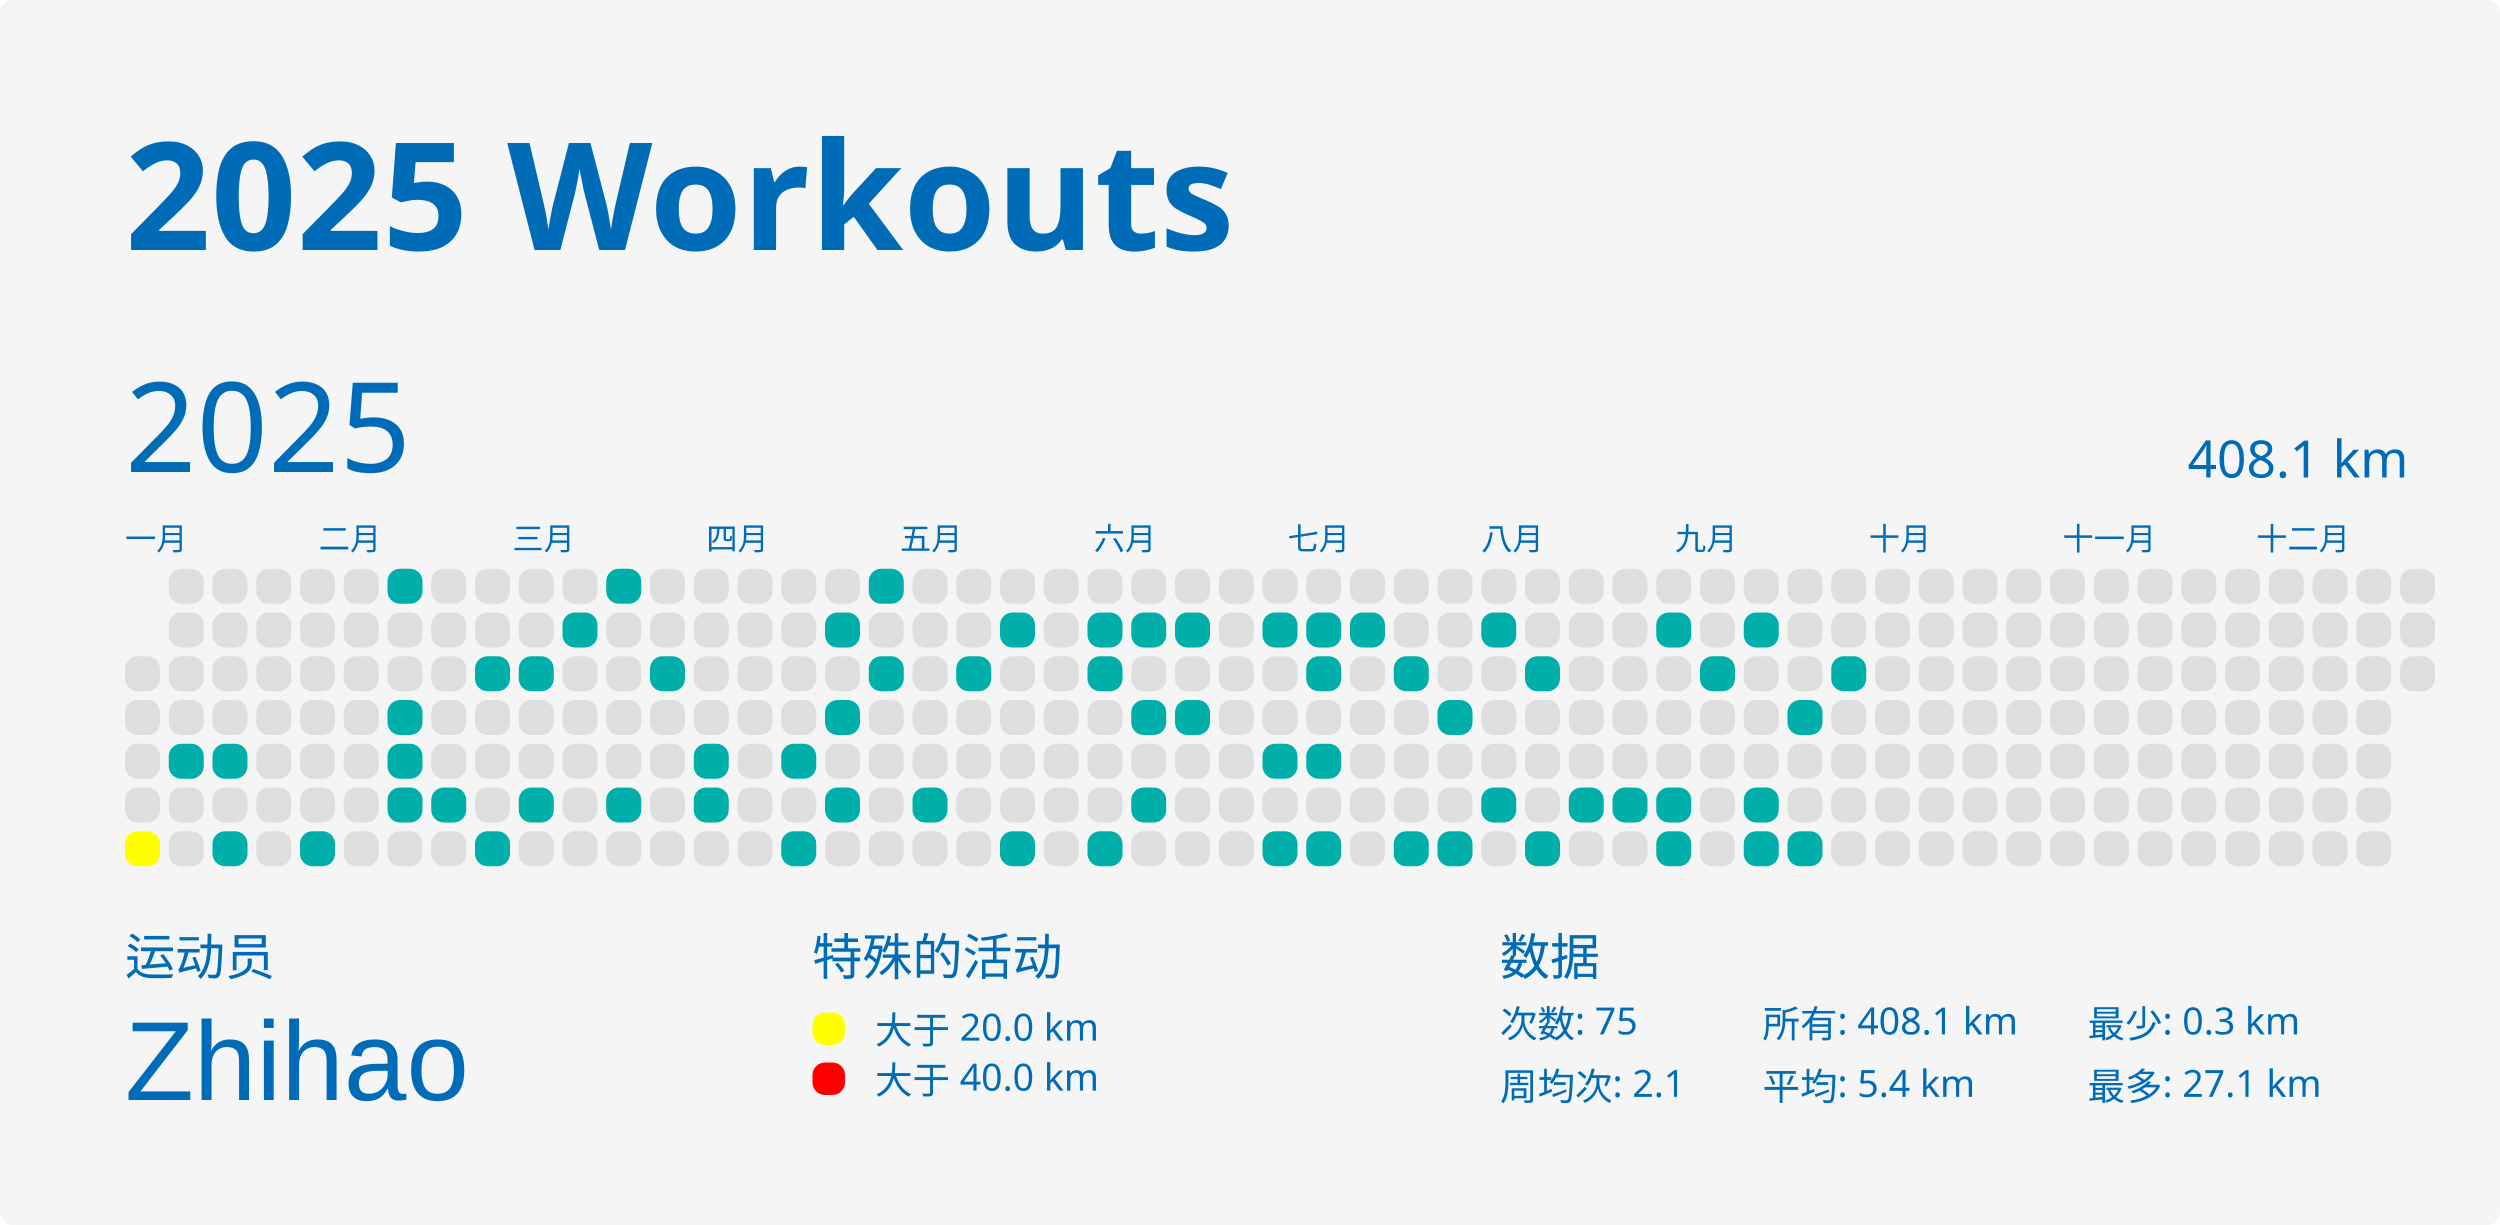
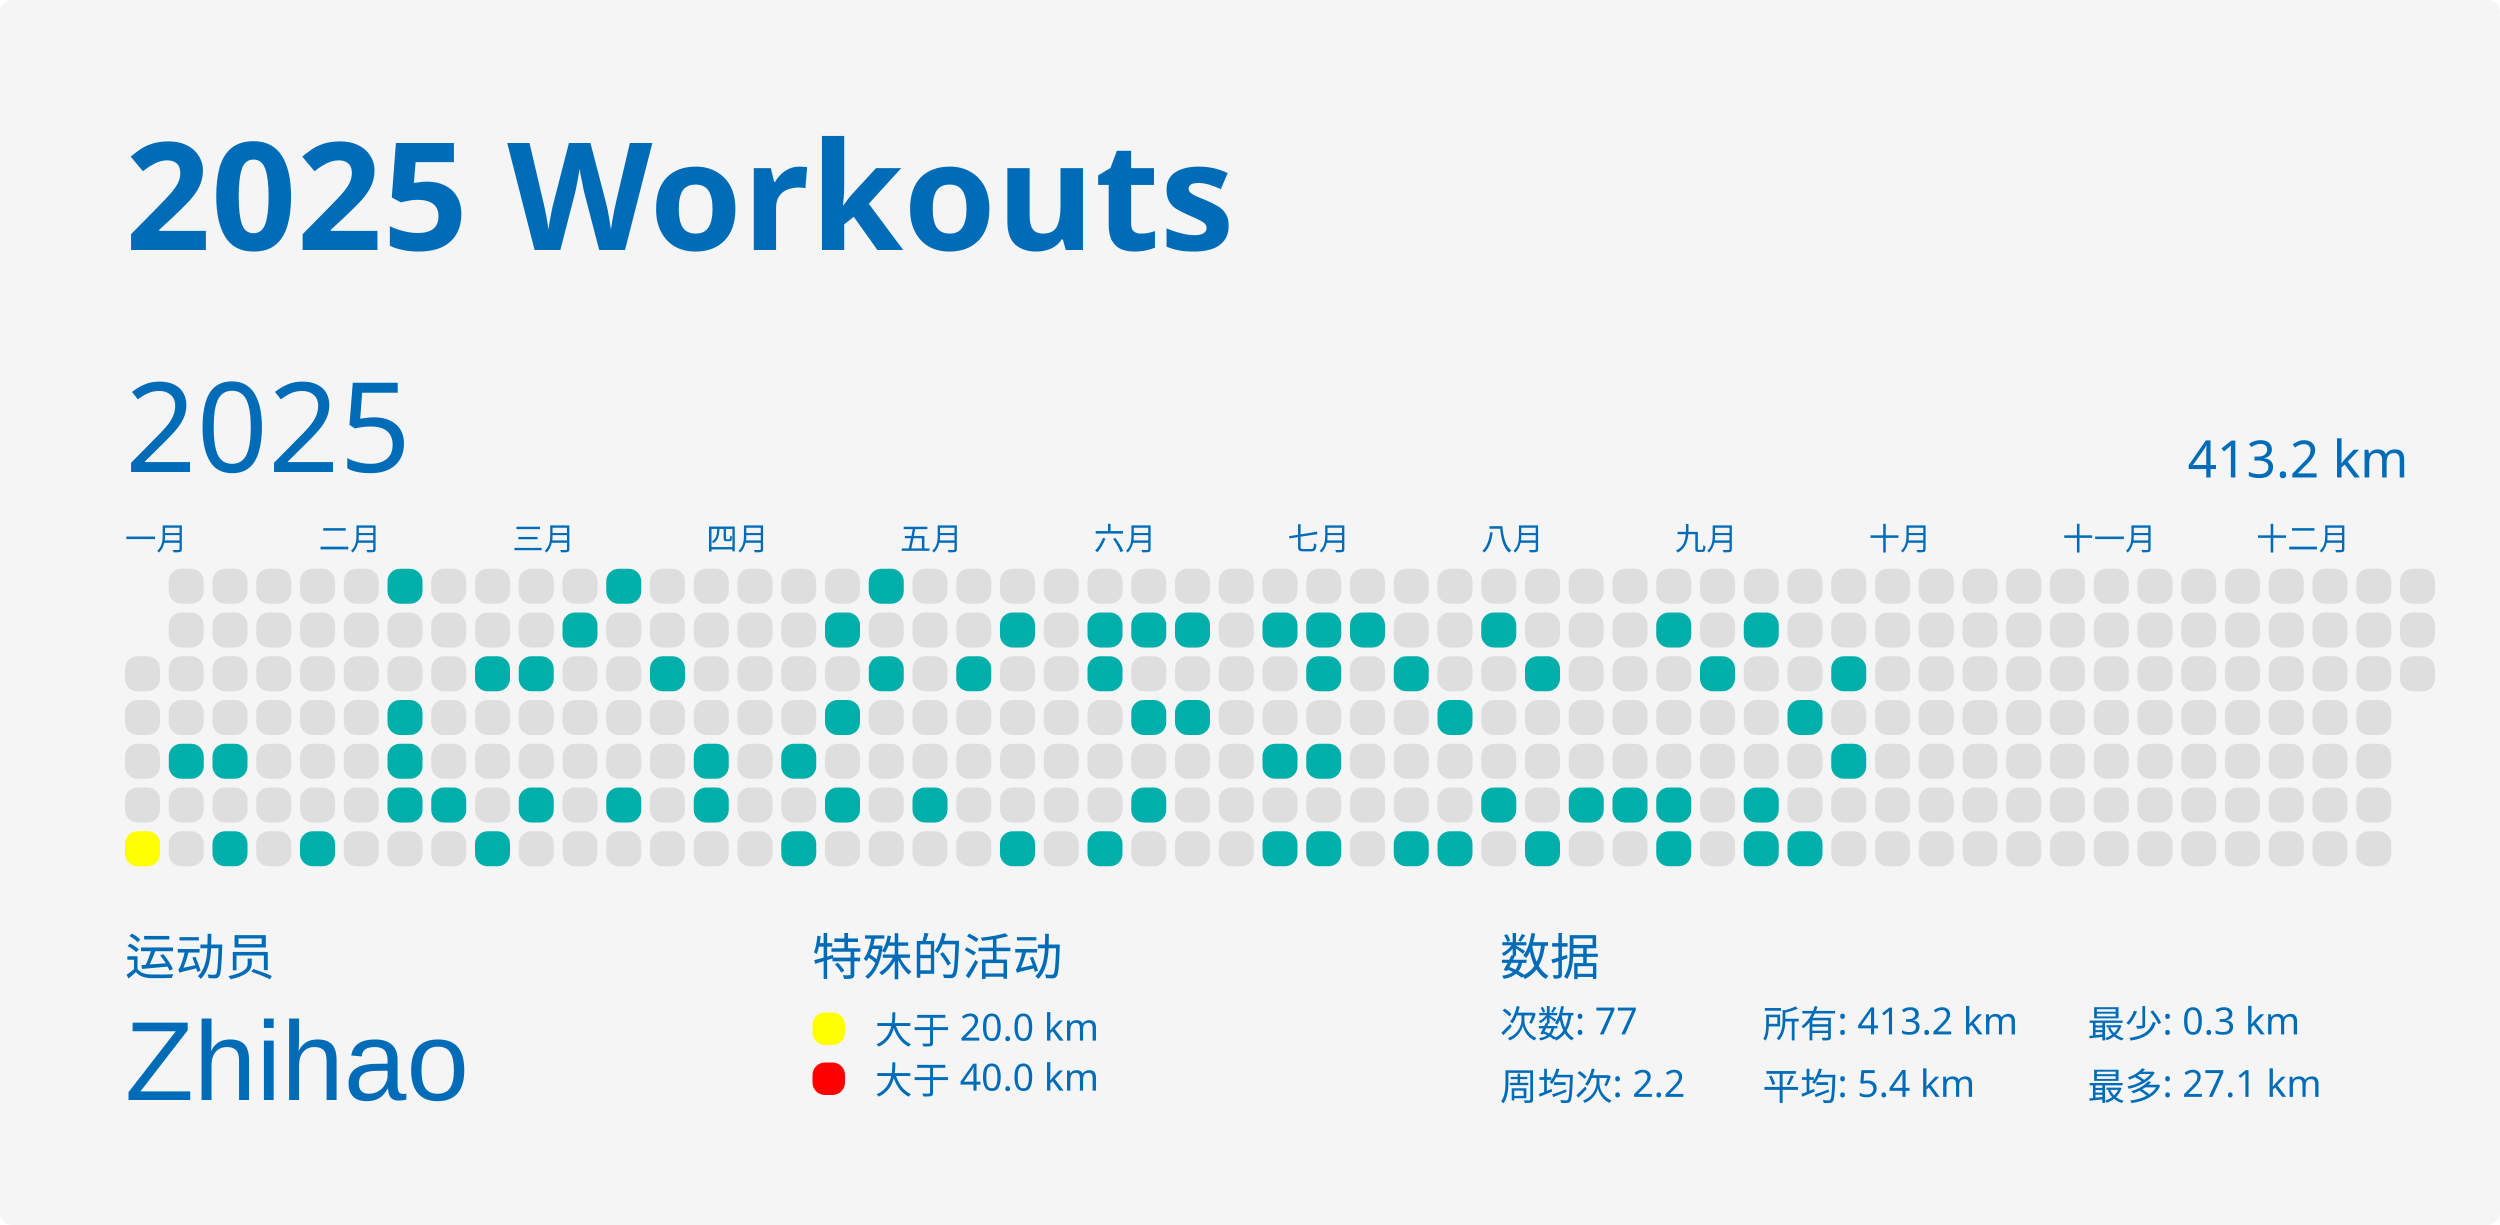
<svg xmlns="http://www.w3.org/2000/svg" baseProfile="full" height="98mm" version="1.1" viewBox="0,0,200,98" width="200mm">
  <defs />
  <rect fill="#f5f5f5" height="98" rx="1" ry="1" width="200" x="0" y="0" />
  <text fill="#006cb8" style="font-size:12px; font-family:MGI-Regular; font-weight:bold;" x="10" y="20">2025 Workouts</text>
  <text fill="#006cb8" style="font-size:4px; font-family:MGI-Regular" x="10" y="78">运动员</text>
  <text fill="#006cb8" style="font-size:9px; font-family:Arial" x="10" y="88">Zhihao</text>
  <text fill="#006cb8" style="font-size:4px; font-family:MGI-Regular" x="65" y="78">特殊的活动</text>
  <rect fill="yellow" height="2.6" rx="1" ry="1" width="2.6" x="65" y="81" />
  <text fill="#006cb8" style="font-size:3px; font-family:MGI-Regular" x="70" y="83.5">大于 20.0 km</text>
  <rect fill="red" height="2.6" rx="1" ry="1" width="2.6" x="65" y="85" />
  <text fill="#006cb8" style="font-size:3px; font-family:MGI-Regular" x="70" y="87.5">大于 40.0 km</text>
  <text fill="#006cb8" style="font-size:4px; font-family:MGI-Regular" x="120" y="78">数据</text>
-   <text fill="#006cb8" style="font-size:3px; font-family:MGI-Regular" x="120" y="83">次数: 75</text>
-   <text fill="#006cb8" style="font-size:3px; font-family:MGI-Regular" x="120" y="88">周均次: 2.1</text>
-   <text fill="#006cb8" style="font-size:3px; font-family:MGI-Regular" x="141" y="83">所有: 408.1 km</text>
+   <text fill="#006cb8" style="font-size:3px; font-family:MGI-Regular" x="120" y="83">次数: 77</text>
+   <text fill="#006cb8" style="font-size:3px; font-family:MGI-Regular" x="120" y="88">周均次: 2.2</text>
+   <text fill="#006cb8" style="font-size:3px; font-family:MGI-Regular" x="141" y="83">所有: 413.2 km</text>
  <text fill="#006cb8" style="font-size:3px; font-family:MGI-Regular" x="141" y="88">平均: 5.4 km</text>
  <text fill="#006cb8" style="font-size:3px; font-family:MGI-Regular" x="167" y="83">最少: 0.3 km</text>
  <text fill="#006cb8" style="font-size:3px; font-family:MGI-Regular" x="167" y="88">最多: 27.1 km</text>
  <text dominant-baseline="hanging" fill="#006cb8" style="font-size:10.0px; font-family:MGI-Regular;" x="10" y="30">2025</text>
-   <text dominant-baseline="hanging" fill="#006cb8" style="font-size:4.125px; font-family:MGI-Regular;" x="175" y="35">408.1 km</text>
+   <text dominant-baseline="hanging" fill="#006cb8" style="font-size:4.125px; font-family:MGI-Regular;" x="175" y="35">413.2 km</text>
  <text fill="#006cb8" style="font-size:2.5px; font-family:MGI-Regular" x="10.0" y="44">一月</text>
  <text fill="#006cb8" style="font-size:2.5px; font-family:MGI-Regular" x="25.5" y="44">二月</text>
  <text fill="#006cb8" style="font-size:2.5px; font-family:MGI-Regular" x="41.0" y="44">三月</text>
  <text fill="#006cb8" style="font-size:2.5px; font-family:MGI-Regular" x="56.5" y="44">四月</text>
  <text fill="#006cb8" style="font-size:2.5px; font-family:MGI-Regular" x="72.0" y="44">五月</text>
  <text fill="#006cb8" style="font-size:2.5px; font-family:MGI-Regular" x="87.5" y="44">六月</text>
  <text fill="#006cb8" style="font-size:2.5px; font-family:MGI-Regular" x="103.0" y="44">七月</text>
  <text fill="#006cb8" style="font-size:2.5px; font-family:MGI-Regular" x="118.5" y="44">八月</text>
  <text fill="#006cb8" style="font-size:2.5px; font-family:MGI-Regular" x="134.0" y="44">九月</text>
  <text fill="#006cb8" style="font-size:2.5px; font-family:MGI-Regular" x="149.5" y="44">十月</text>
  <text fill="#006cb8" style="font-size:2.5px; font-family:MGI-Regular" x="165.0" y="44">十一月</text>
  <text fill="#006cb8" style="font-size:2.5px; font-family:MGI-Regular" x="180.5" y="44">十二月</text>
  <rect fill="#dedede" height="2.8" rx="1" ry="1" width="2.8" x="10.0" y="52.5" />
  <rect fill="#dedede" height="2.8" rx="1" ry="1" width="2.8" x="10.0" y="56.0" />
  <rect fill="#dedede" height="2.8" rx="1" ry="1" width="2.8" x="10.0" y="59.5" />
  <rect fill="#dedede" height="2.8" rx="1" ry="1" width="2.8" x="10.0" y="63.0" />
  <rect fill="yellow" height="2.8" rx="1" ry="1" width="2.8" x="10.0" y="66.5" />
  <rect fill="#dedede" height="2.8" rx="1" ry="1" width="2.8" x="13.5" y="45.5" />
  <rect fill="#dedede" height="2.8" rx="1" ry="1" width="2.8" x="13.5" y="49.0" />
  <rect fill="#dedede" height="2.8" rx="1" ry="1" width="2.8" x="13.5" y="52.5" />
  <rect fill="#dedede" height="2.8" rx="1" ry="1" width="2.8" x="13.5" y="56.0" />
  <rect fill="#00AFAA" height="2.8" rx="1" ry="1" width="2.8" x="13.5" y="59.5" />
  <rect fill="#dedede" height="2.8" rx="1" ry="1" width="2.8" x="13.5" y="63.0" />
  <rect fill="#dedede" height="2.8" rx="1" ry="1" width="2.8" x="13.5" y="66.5" />
  <rect fill="#dedede" height="2.8" rx="1" ry="1" width="2.8" x="17.0" y="45.5" />
  <rect fill="#dedede" height="2.8" rx="1" ry="1" width="2.8" x="17.0" y="49.0" />
  <rect fill="#dedede" height="2.8" rx="1" ry="1" width="2.8" x="17.0" y="52.5" />
  <rect fill="#dedede" height="2.8" rx="1" ry="1" width="2.8" x="17.0" y="56.0" />
  <rect fill="#00AFAA" height="2.8" rx="1" ry="1" width="2.8" x="17.0" y="59.5" />
  <rect fill="#dedede" height="2.8" rx="1" ry="1" width="2.8" x="17.0" y="63.0" />
  <rect fill="#00AFAA" height="2.8" rx="1" ry="1" width="2.8" x="17.0" y="66.5" />
  <rect fill="#dedede" height="2.8" rx="1" ry="1" width="2.8" x="20.5" y="45.5" />
  <rect fill="#dedede" height="2.8" rx="1" ry="1" width="2.8" x="20.5" y="49.0" />
  <rect fill="#dedede" height="2.8" rx="1" ry="1" width="2.8" x="20.5" y="52.5" />
  <rect fill="#dedede" height="2.8" rx="1" ry="1" width="2.8" x="20.5" y="56.0" />
  <rect fill="#dedede" height="2.8" rx="1" ry="1" width="2.8" x="20.5" y="59.5" />
  <rect fill="#dedede" height="2.8" rx="1" ry="1" width="2.8" x="20.5" y="63.0" />
  <rect fill="#dedede" height="2.8" rx="1" ry="1" width="2.8" x="20.5" y="66.5" />
  <rect fill="#dedede" height="2.8" rx="1" ry="1" width="2.8" x="24.0" y="45.5" />
  <rect fill="#dedede" height="2.8" rx="1" ry="1" width="2.8" x="24.0" y="49.0" />
  <rect fill="#dedede" height="2.8" rx="1" ry="1" width="2.8" x="24.0" y="52.5" />
  <rect fill="#dedede" height="2.8" rx="1" ry="1" width="2.8" x="24.0" y="56.0" />
  <rect fill="#dedede" height="2.8" rx="1" ry="1" width="2.8" x="24.0" y="59.5" />
  <rect fill="#dedede" height="2.8" rx="1" ry="1" width="2.8" x="24.0" y="63.0" />
  <rect fill="#00AFAA" height="2.8" rx="1" ry="1" width="2.8" x="24.0" y="66.5" />
  <rect fill="#dedede" height="2.8" rx="1" ry="1" width="2.8" x="27.5" y="45.5" />
  <rect fill="#dedede" height="2.8" rx="1" ry="1" width="2.8" x="27.5" y="49.0" />
  <rect fill="#dedede" height="2.8" rx="1" ry="1" width="2.8" x="27.5" y="52.5" />
  <rect fill="#dedede" height="2.8" rx="1" ry="1" width="2.8" x="27.5" y="56.0" />
  <rect fill="#dedede" height="2.8" rx="1" ry="1" width="2.8" x="27.5" y="59.5" />
  <rect fill="#dedede" height="2.8" rx="1" ry="1" width="2.8" x="27.5" y="63.0" />
  <rect fill="#dedede" height="2.8" rx="1" ry="1" width="2.8" x="27.5" y="66.5" />
  <rect fill="#00AFAA" height="2.8" rx="1" ry="1" width="2.8" x="31.0" y="45.5" />
  <rect fill="#dedede" height="2.8" rx="1" ry="1" width="2.8" x="31.0" y="49.0" />
  <rect fill="#dedede" height="2.8" rx="1" ry="1" width="2.8" x="31.0" y="52.5" />
  <rect fill="#00AFAA" height="2.8" rx="1" ry="1" width="2.8" x="31.0" y="56.0" />
  <rect fill="#00AFAA" height="2.8" rx="1" ry="1" width="2.8" x="31.0" y="59.5" />
  <rect fill="#00AFAA" height="2.8" rx="1" ry="1" width="2.8" x="31.0" y="63.0" />
  <rect fill="#dedede" height="2.8" rx="1" ry="1" width="2.8" x="31.0" y="66.5" />
  <rect fill="#dedede" height="2.8" rx="1" ry="1" width="2.8" x="34.5" y="45.5" />
  <rect fill="#dedede" height="2.8" rx="1" ry="1" width="2.8" x="34.5" y="49.0" />
  <rect fill="#dedede" height="2.8" rx="1" ry="1" width="2.8" x="34.5" y="52.5" />
  <rect fill="#dedede" height="2.8" rx="1" ry="1" width="2.8" x="34.5" y="56.0" />
  <rect fill="#dedede" height="2.8" rx="1" ry="1" width="2.8" x="34.5" y="59.5" />
  <rect fill="#00AFAA" height="2.8" rx="1" ry="1" width="2.8" x="34.5" y="63.0" />
  <rect fill="#dedede" height="2.8" rx="1" ry="1" width="2.8" x="34.5" y="66.5" />
  <rect fill="#dedede" height="2.8" rx="1" ry="1" width="2.8" x="38.0" y="45.5" />
  <rect fill="#dedede" height="2.8" rx="1" ry="1" width="2.8" x="38.0" y="49.0" />
  <rect fill="#00AFAA" height="2.8" rx="1" ry="1" width="2.8" x="38.0" y="52.5" />
  <rect fill="#dedede" height="2.8" rx="1" ry="1" width="2.8" x="38.0" y="56.0" />
  <rect fill="#dedede" height="2.8" rx="1" ry="1" width="2.8" x="38.0" y="59.5" />
  <rect fill="#dedede" height="2.8" rx="1" ry="1" width="2.8" x="38.0" y="63.0" />
  <rect fill="#00AFAA" height="2.8" rx="1" ry="1" width="2.8" x="38.0" y="66.5" />
  <rect fill="#dedede" height="2.8" rx="1" ry="1" width="2.8" x="41.5" y="45.5" />
  <rect fill="#dedede" height="2.8" rx="1" ry="1" width="2.8" x="41.5" y="49.0" />
  <rect fill="#00AFAA" height="2.8" rx="1" ry="1" width="2.8" x="41.5" y="52.5" />
  <rect fill="#dedede" height="2.8" rx="1" ry="1" width="2.8" x="41.5" y="56.0" />
  <rect fill="#dedede" height="2.8" rx="1" ry="1" width="2.8" x="41.5" y="59.5" />
  <rect fill="#00AFAA" height="2.8" rx="1" ry="1" width="2.8" x="41.5" y="63.0" />
  <rect fill="#dedede" height="2.8" rx="1" ry="1" width="2.8" x="41.5" y="66.5" />
  <rect fill="#dedede" height="2.8" rx="1" ry="1" width="2.8" x="45.0" y="45.5" />
  <rect fill="#00AFAA" height="2.8" rx="1" ry="1" width="2.8" x="45.0" y="49.0" />
  <rect fill="#dedede" height="2.8" rx="1" ry="1" width="2.8" x="45.0" y="52.5" />
  <rect fill="#dedede" height="2.8" rx="1" ry="1" width="2.8" x="45.0" y="56.0" />
  <rect fill="#dedede" height="2.8" rx="1" ry="1" width="2.8" x="45.0" y="59.5" />
  <rect fill="#dedede" height="2.8" rx="1" ry="1" width="2.8" x="45.0" y="63.0" />
  <rect fill="#dedede" height="2.8" rx="1" ry="1" width="2.8" x="45.0" y="66.5" />
  <rect fill="#00AFAA" height="2.8" rx="1" ry="1" width="2.8" x="48.5" y="45.5" />
  <rect fill="#dedede" height="2.8" rx="1" ry="1" width="2.8" x="48.5" y="49.0" />
  <rect fill="#dedede" height="2.8" rx="1" ry="1" width="2.8" x="48.5" y="52.5" />
  <rect fill="#dedede" height="2.8" rx="1" ry="1" width="2.8" x="48.5" y="56.0" />
  <rect fill="#dedede" height="2.8" rx="1" ry="1" width="2.8" x="48.5" y="59.5" />
  <rect fill="#00AFAA" height="2.8" rx="1" ry="1" width="2.8" x="48.5" y="63.0" />
  <rect fill="#dedede" height="2.8" rx="1" ry="1" width="2.8" x="48.5" y="66.5" />
  <rect fill="#dedede" height="2.8" rx="1" ry="1" width="2.8" x="52.0" y="45.5" />
  <rect fill="#dedede" height="2.8" rx="1" ry="1" width="2.8" x="52.0" y="49.0" />
  <rect fill="#00AFAA" height="2.8" rx="1" ry="1" width="2.8" x="52.0" y="52.5" />
  <rect fill="#dedede" height="2.8" rx="1" ry="1" width="2.8" x="52.0" y="56.0" />
  <rect fill="#dedede" height="2.8" rx="1" ry="1" width="2.8" x="52.0" y="59.5" />
  <rect fill="#dedede" height="2.8" rx="1" ry="1" width="2.8" x="52.0" y="63.0" />
  <rect fill="#dedede" height="2.8" rx="1" ry="1" width="2.8" x="52.0" y="66.5" />
  <rect fill="#dedede" height="2.8" rx="1" ry="1" width="2.8" x="55.5" y="45.5" />
  <rect fill="#dedede" height="2.8" rx="1" ry="1" width="2.8" x="55.5" y="49.0" />
  <rect fill="#dedede" height="2.8" rx="1" ry="1" width="2.8" x="55.5" y="52.5" />
  <rect fill="#dedede" height="2.8" rx="1" ry="1" width="2.8" x="55.5" y="56.0" />
  <rect fill="#00AFAA" height="2.8" rx="1" ry="1" width="2.8" x="55.5" y="59.5" />
  <rect fill="#00AFAA" height="2.8" rx="1" ry="1" width="2.8" x="55.5" y="63.0" />
  <rect fill="#dedede" height="2.8" rx="1" ry="1" width="2.8" x="55.5" y="66.5" />
  <rect fill="#dedede" height="2.8" rx="1" ry="1" width="2.8" x="59.0" y="45.5" />
  <rect fill="#dedede" height="2.8" rx="1" ry="1" width="2.8" x="59.0" y="49.0" />
  <rect fill="#dedede" height="2.8" rx="1" ry="1" width="2.8" x="59.0" y="52.5" />
  <rect fill="#dedede" height="2.8" rx="1" ry="1" width="2.8" x="59.0" y="56.0" />
  <rect fill="#dedede" height="2.8" rx="1" ry="1" width="2.8" x="59.0" y="59.5" />
  <rect fill="#dedede" height="2.8" rx="1" ry="1" width="2.8" x="59.0" y="63.0" />
  <rect fill="#dedede" height="2.8" rx="1" ry="1" width="2.8" x="59.0" y="66.5" />
  <rect fill="#dedede" height="2.8" rx="1" ry="1" width="2.8" x="62.5" y="45.5" />
  <rect fill="#dedede" height="2.8" rx="1" ry="1" width="2.8" x="62.5" y="49.0" />
  <rect fill="#dedede" height="2.8" rx="1" ry="1" width="2.8" x="62.5" y="52.5" />
  <rect fill="#dedede" height="2.8" rx="1" ry="1" width="2.8" x="62.5" y="56.0" />
  <rect fill="#00AFAA" height="2.8" rx="1" ry="1" width="2.8" x="62.5" y="59.5" />
  <rect fill="#dedede" height="2.8" rx="1" ry="1" width="2.8" x="62.5" y="63.0" />
  <rect fill="#00AFAA" height="2.8" rx="1" ry="1" width="2.8" x="62.5" y="66.5" />
  <rect fill="#dedede" height="2.8" rx="1" ry="1" width="2.8" x="66.0" y="45.5" />
  <rect fill="#00AFAA" height="2.8" rx="1" ry="1" width="2.8" x="66.0" y="49.0" />
  <rect fill="#dedede" height="2.8" rx="1" ry="1" width="2.8" x="66.0" y="52.5" />
  <rect fill="#00AFAA" height="2.8" rx="1" ry="1" width="2.8" x="66.0" y="56.0" />
  <rect fill="#dedede" height="2.8" rx="1" ry="1" width="2.8" x="66.0" y="59.5" />
  <rect fill="#00AFAA" height="2.8" rx="1" ry="1" width="2.8" x="66.0" y="63.0" />
  <rect fill="#dedede" height="2.8" rx="1" ry="1" width="2.8" x="66.0" y="66.5" />
  <rect fill="#00AFAA" height="2.8" rx="1" ry="1" width="2.8" x="69.5" y="45.5" />
  <rect fill="#dedede" height="2.8" rx="1" ry="1" width="2.8" x="69.5" y="49.0" />
  <rect fill="#00AFAA" height="2.8" rx="1" ry="1" width="2.8" x="69.5" y="52.5" />
  <rect fill="#dedede" height="2.8" rx="1" ry="1" width="2.8" x="69.5" y="56.0" />
  <rect fill="#dedede" height="2.8" rx="1" ry="1" width="2.8" x="69.5" y="59.5" />
  <rect fill="#dedede" height="2.8" rx="1" ry="1" width="2.8" x="69.5" y="63.0" />
  <rect fill="#dedede" height="2.8" rx="1" ry="1" width="2.8" x="69.5" y="66.5" />
  <rect fill="#dedede" height="2.8" rx="1" ry="1" width="2.8" x="73.0" y="45.5" />
  <rect fill="#dedede" height="2.8" rx="1" ry="1" width="2.8" x="73.0" y="49.0" />
  <rect fill="#dedede" height="2.8" rx="1" ry="1" width="2.8" x="73.0" y="52.5" />
  <rect fill="#dedede" height="2.8" rx="1" ry="1" width="2.8" x="73.0" y="56.0" />
  <rect fill="#dedede" height="2.8" rx="1" ry="1" width="2.8" x="73.0" y="59.5" />
  <rect fill="#00AFAA" height="2.8" rx="1" ry="1" width="2.8" x="73.0" y="63.0" />
  <rect fill="#dedede" height="2.8" rx="1" ry="1" width="2.8" x="73.0" y="66.5" />
  <rect fill="#dedede" height="2.8" rx="1" ry="1" width="2.8" x="76.5" y="45.5" />
  <rect fill="#dedede" height="2.8" rx="1" ry="1" width="2.8" x="76.5" y="49.0" />
  <rect fill="#00AFAA" height="2.8" rx="1" ry="1" width="2.8" x="76.5" y="52.5" />
  <rect fill="#dedede" height="2.8" rx="1" ry="1" width="2.8" x="76.5" y="56.0" />
  <rect fill="#dedede" height="2.8" rx="1" ry="1" width="2.8" x="76.5" y="59.5" />
  <rect fill="#dedede" height="2.8" rx="1" ry="1" width="2.8" x="76.5" y="63.0" />
  <rect fill="#dedede" height="2.8" rx="1" ry="1" width="2.8" x="76.5" y="66.5" />
  <rect fill="#dedede" height="2.8" rx="1" ry="1" width="2.8" x="80.0" y="45.5" />
  <rect fill="#00AFAA" height="2.8" rx="1" ry="1" width="2.8" x="80.0" y="49.0" />
  <rect fill="#dedede" height="2.8" rx="1" ry="1" width="2.8" x="80.0" y="52.5" />
  <rect fill="#dedede" height="2.8" rx="1" ry="1" width="2.8" x="80.0" y="56.0" />
  <rect fill="#dedede" height="2.8" rx="1" ry="1" width="2.8" x="80.0" y="59.5" />
  <rect fill="#dedede" height="2.8" rx="1" ry="1" width="2.8" x="80.0" y="63.0" />
  <rect fill="#00AFAA" height="2.8" rx="1" ry="1" width="2.8" x="80.0" y="66.5" />
  <rect fill="#dedede" height="2.8" rx="1" ry="1" width="2.8" x="83.5" y="45.5" />
  <rect fill="#dedede" height="2.8" rx="1" ry="1" width="2.8" x="83.5" y="49.0" />
  <rect fill="#dedede" height="2.8" rx="1" ry="1" width="2.8" x="83.5" y="52.5" />
  <rect fill="#dedede" height="2.8" rx="1" ry="1" width="2.8" x="83.5" y="56.0" />
  <rect fill="#dedede" height="2.8" rx="1" ry="1" width="2.8" x="83.5" y="59.5" />
  <rect fill="#dedede" height="2.8" rx="1" ry="1" width="2.8" x="83.5" y="63.0" />
  <rect fill="#dedede" height="2.8" rx="1" ry="1" width="2.8" x="83.5" y="66.5" />
  <rect fill="#dedede" height="2.8" rx="1" ry="1" width="2.8" x="87.0" y="45.5" />
  <rect fill="#00AFAA" height="2.8" rx="1" ry="1" width="2.8" x="87.0" y="49.0" />
  <rect fill="#00AFAA" height="2.8" rx="1" ry="1" width="2.8" x="87.0" y="52.5" />
  <rect fill="#dedede" height="2.8" rx="1" ry="1" width="2.8" x="87.0" y="56.0" />
  <rect fill="#dedede" height="2.8" rx="1" ry="1" width="2.8" x="87.0" y="59.5" />
  <rect fill="#dedede" height="2.8" rx="1" ry="1" width="2.8" x="87.0" y="63.0" />
  <rect fill="#00AFAA" height="2.8" rx="1" ry="1" width="2.8" x="87.0" y="66.5" />
  <rect fill="#dedede" height="2.8" rx="1" ry="1" width="2.8" x="90.5" y="45.5" />
  <rect fill="#00AFAA" height="2.8" rx="1" ry="1" width="2.8" x="90.5" y="49.0" />
  <rect fill="#dedede" height="2.8" rx="1" ry="1" width="2.8" x="90.5" y="52.5" />
  <rect fill="#00AFAA" height="2.8" rx="1" ry="1" width="2.8" x="90.5" y="56.0" />
  <rect fill="#dedede" height="2.8" rx="1" ry="1" width="2.8" x="90.5" y="59.5" />
  <rect fill="#00AFAA" height="2.8" rx="1" ry="1" width="2.8" x="90.5" y="63.0" />
  <rect fill="#dedede" height="2.8" rx="1" ry="1" width="2.8" x="90.5" y="66.5" />
  <rect fill="#dedede" height="2.8" rx="1" ry="1" width="2.8" x="94.0" y="45.5" />
  <rect fill="#00AFAA" height="2.8" rx="1" ry="1" width="2.8" x="94.0" y="49.0" />
  <rect fill="#dedede" height="2.8" rx="1" ry="1" width="2.8" x="94.0" y="52.5" />
  <rect fill="#00AFAA" height="2.8" rx="1" ry="1" width="2.8" x="94.0" y="56.0" />
  <rect fill="#dedede" height="2.8" rx="1" ry="1" width="2.8" x="94.0" y="59.5" />
  <rect fill="#dedede" height="2.8" rx="1" ry="1" width="2.8" x="94.0" y="63.0" />
  <rect fill="#dedede" height="2.8" rx="1" ry="1" width="2.8" x="94.0" y="66.5" />
  <rect fill="#dedede" height="2.8" rx="1" ry="1" width="2.8" x="97.5" y="45.5" />
  <rect fill="#dedede" height="2.8" rx="1" ry="1" width="2.8" x="97.5" y="49.0" />
  <rect fill="#dedede" height="2.8" rx="1" ry="1" width="2.8" x="97.5" y="52.5" />
  <rect fill="#dedede" height="2.8" rx="1" ry="1" width="2.8" x="97.5" y="56.0" />
  <rect fill="#dedede" height="2.8" rx="1" ry="1" width="2.8" x="97.5" y="59.5" />
  <rect fill="#dedede" height="2.8" rx="1" ry="1" width="2.8" x="97.5" y="63.0" />
  <rect fill="#dedede" height="2.8" rx="1" ry="1" width="2.8" x="97.5" y="66.5" />
  <rect fill="#dedede" height="2.8" rx="1" ry="1" width="2.8" x="101.0" y="45.5" />
  <rect fill="#00AFAA" height="2.8" rx="1" ry="1" width="2.8" x="101.0" y="49.0" />
  <rect fill="#dedede" height="2.8" rx="1" ry="1" width="2.8" x="101.0" y="52.5" />
  <rect fill="#dedede" height="2.8" rx="1" ry="1" width="2.8" x="101.0" y="56.0" />
  <rect fill="#00AFAA" height="2.8" rx="1" ry="1" width="2.8" x="101.0" y="59.5" />
  <rect fill="#dedede" height="2.8" rx="1" ry="1" width="2.8" x="101.0" y="63.0" />
  <rect fill="#00AFAA" height="2.8" rx="1" ry="1" width="2.8" x="101.0" y="66.5" />
  <rect fill="#dedede" height="2.8" rx="1" ry="1" width="2.8" x="104.5" y="45.5" />
  <rect fill="#00AFAA" height="2.8" rx="1" ry="1" width="2.8" x="104.5" y="49.0" />
  <rect fill="#00AFAA" height="2.8" rx="1" ry="1" width="2.8" x="104.5" y="52.5" />
  <rect fill="#dedede" height="2.8" rx="1" ry="1" width="2.8" x="104.5" y="56.0" />
  <rect fill="#00AFAA" height="2.8" rx="1" ry="1" width="2.8" x="104.5" y="59.5" />
  <rect fill="#dedede" height="2.8" rx="1" ry="1" width="2.8" x="104.5" y="63.0" />
  <rect fill="#00AFAA" height="2.8" rx="1" ry="1" width="2.8" x="104.5" y="66.5" />
  <rect fill="#dedede" height="2.8" rx="1" ry="1" width="2.8" x="108.0" y="45.5" />
  <rect fill="#00AFAA" height="2.8" rx="1" ry="1" width="2.8" x="108.0" y="49.0" />
  <rect fill="#dedede" height="2.8" rx="1" ry="1" width="2.8" x="108.0" y="52.5" />
  <rect fill="#dedede" height="2.8" rx="1" ry="1" width="2.8" x="108.0" y="56.0" />
  <rect fill="#dedede" height="2.8" rx="1" ry="1" width="2.8" x="108.0" y="59.5" />
  <rect fill="#dedede" height="2.8" rx="1" ry="1" width="2.8" x="108.0" y="63.0" />
  <rect fill="#dedede" height="2.8" rx="1" ry="1" width="2.8" x="108.0" y="66.5" />
  <rect fill="#dedede" height="2.8" rx="1" ry="1" width="2.8" x="111.5" y="45.5" />
  <rect fill="#dedede" height="2.8" rx="1" ry="1" width="2.8" x="111.5" y="49.0" />
  <rect fill="#00AFAA" height="2.8" rx="1" ry="1" width="2.8" x="111.5" y="52.5" />
  <rect fill="#dedede" height="2.8" rx="1" ry="1" width="2.8" x="111.5" y="56.0" />
  <rect fill="#dedede" height="2.8" rx="1" ry="1" width="2.8" x="111.5" y="59.5" />
  <rect fill="#dedede" height="2.8" rx="1" ry="1" width="2.8" x="111.5" y="63.0" />
  <rect fill="#00AFAA" height="2.8" rx="1" ry="1" width="2.8" x="111.5" y="66.5" />
  <rect fill="#dedede" height="2.8" rx="1" ry="1" width="2.8" x="115.0" y="45.5" />
  <rect fill="#dedede" height="2.8" rx="1" ry="1" width="2.8" x="115.0" y="49.0" />
  <rect fill="#dedede" height="2.8" rx="1" ry="1" width="2.8" x="115.0" y="52.5" />
  <rect fill="#00AFAA" height="2.8" rx="1" ry="1" width="2.8" x="115.0" y="56.0" />
  <rect fill="#dedede" height="2.8" rx="1" ry="1" width="2.8" x="115.0" y="59.5" />
  <rect fill="#dedede" height="2.8" rx="1" ry="1" width="2.8" x="115.0" y="63.0" />
  <rect fill="#00AFAA" height="2.8" rx="1" ry="1" width="2.8" x="115.0" y="66.5" />
  <rect fill="#dedede" height="2.8" rx="1" ry="1" width="2.8" x="118.5" y="45.5" />
  <rect fill="#00AFAA" height="2.8" rx="1" ry="1" width="2.8" x="118.5" y="49.0" />
  <rect fill="#dedede" height="2.8" rx="1" ry="1" width="2.8" x="118.5" y="52.5" />
  <rect fill="#dedede" height="2.8" rx="1" ry="1" width="2.8" x="118.5" y="56.0" />
  <rect fill="#dedede" height="2.8" rx="1" ry="1" width="2.8" x="118.5" y="59.5" />
  <rect fill="#00AFAA" height="2.8" rx="1" ry="1" width="2.8" x="118.5" y="63.0" />
  <rect fill="#dedede" height="2.8" rx="1" ry="1" width="2.8" x="118.5" y="66.5" />
  <rect fill="#dedede" height="2.8" rx="1" ry="1" width="2.8" x="122.0" y="45.5" />
  <rect fill="#dedede" height="2.8" rx="1" ry="1" width="2.8" x="122.0" y="49.0" />
  <rect fill="#00AFAA" height="2.8" rx="1" ry="1" width="2.8" x="122.0" y="52.5" />
  <rect fill="#dedede" height="2.8" rx="1" ry="1" width="2.8" x="122.0" y="56.0" />
  <rect fill="#dedede" height="2.8" rx="1" ry="1" width="2.8" x="122.0" y="59.5" />
  <rect fill="#dedede" height="2.8" rx="1" ry="1" width="2.8" x="122.0" y="63.0" />
  <rect fill="#00AFAA" height="2.8" rx="1" ry="1" width="2.8" x="122.0" y="66.5" />
  <rect fill="#dedede" height="2.8" rx="1" ry="1" width="2.8" x="125.5" y="45.5" />
  <rect fill="#dedede" height="2.8" rx="1" ry="1" width="2.8" x="125.5" y="49.0" />
  <rect fill="#dedede" height="2.8" rx="1" ry="1" width="2.8" x="125.5" y="52.5" />
  <rect fill="#dedede" height="2.8" rx="1" ry="1" width="2.8" x="125.5" y="56.0" />
  <rect fill="#dedede" height="2.8" rx="1" ry="1" width="2.8" x="125.5" y="59.5" />
  <rect fill="#00AFAA" height="2.8" rx="1" ry="1" width="2.8" x="125.5" y="63.0" />
  <rect fill="#dedede" height="2.8" rx="1" ry="1" width="2.8" x="125.5" y="66.5" />
  <rect fill="#dedede" height="2.8" rx="1" ry="1" width="2.8" x="129.0" y="45.5" />
  <rect fill="#dedede" height="2.8" rx="1" ry="1" width="2.8" x="129.0" y="49.0" />
  <rect fill="#dedede" height="2.8" rx="1" ry="1" width="2.8" x="129.0" y="52.5" />
  <rect fill="#dedede" height="2.8" rx="1" ry="1" width="2.8" x="129.0" y="56.0" />
  <rect fill="#dedede" height="2.8" rx="1" ry="1" width="2.8" x="129.0" y="59.5" />
  <rect fill="#00AFAA" height="2.8" rx="1" ry="1" width="2.8" x="129.0" y="63.0" />
  <rect fill="#dedede" height="2.8" rx="1" ry="1" width="2.8" x="129.0" y="66.5" />
  <rect fill="#dedede" height="2.8" rx="1" ry="1" width="2.8" x="132.5" y="45.5" />
  <rect fill="#00AFAA" height="2.8" rx="1" ry="1" width="2.8" x="132.5" y="49.0" />
  <rect fill="#dedede" height="2.8" rx="1" ry="1" width="2.8" x="132.5" y="52.5" />
  <rect fill="#dedede" height="2.8" rx="1" ry="1" width="2.8" x="132.5" y="56.0" />
  <rect fill="#dedede" height="2.8" rx="1" ry="1" width="2.8" x="132.5" y="59.5" />
  <rect fill="#00AFAA" height="2.8" rx="1" ry="1" width="2.8" x="132.5" y="63.0" />
  <rect fill="#00AFAA" height="2.8" rx="1" ry="1" width="2.8" x="132.5" y="66.5" />
  <rect fill="#dedede" height="2.8" rx="1" ry="1" width="2.8" x="136.0" y="45.5" />
  <rect fill="#dedede" height="2.8" rx="1" ry="1" width="2.8" x="136.0" y="49.0" />
  <rect fill="#00AFAA" height="2.8" rx="1" ry="1" width="2.8" x="136.0" y="52.5" />
  <rect fill="#dedede" height="2.8" rx="1" ry="1" width="2.8" x="136.0" y="56.0" />
  <rect fill="#dedede" height="2.8" rx="1" ry="1" width="2.8" x="136.0" y="59.5" />
  <rect fill="#dedede" height="2.8" rx="1" ry="1" width="2.8" x="136.0" y="63.0" />
  <rect fill="#dedede" height="2.8" rx="1" ry="1" width="2.8" x="136.0" y="66.5" />
  <rect fill="#dedede" height="2.8" rx="1" ry="1" width="2.8" x="139.5" y="45.5" />
  <rect fill="#00AFAA" height="2.8" rx="1" ry="1" width="2.8" x="139.5" y="49.0" />
  <rect fill="#dedede" height="2.8" rx="1" ry="1" width="2.8" x="139.5" y="52.5" />
  <rect fill="#dedede" height="2.8" rx="1" ry="1" width="2.8" x="139.5" y="56.0" />
  <rect fill="#dedede" height="2.8" rx="1" ry="1" width="2.8" x="139.5" y="59.5" />
  <rect fill="#00AFAA" height="2.8" rx="1" ry="1" width="2.8" x="139.5" y="63.0" />
  <rect fill="#00AFAA" height="2.8" rx="1" ry="1" width="2.8" x="139.5" y="66.5" />
  <rect fill="#dedede" height="2.8" rx="1" ry="1" width="2.8" x="143.0" y="45.5" />
  <rect fill="#dedede" height="2.8" rx="1" ry="1" width="2.8" x="143.0" y="49.0" />
  <rect fill="#dedede" height="2.8" rx="1" ry="1" width="2.8" x="143.0" y="52.5" />
  <rect fill="#00AFAA" height="2.8" rx="1" ry="1" width="2.8" x="143.0" y="56.0" />
  <rect fill="#dedede" height="2.8" rx="1" ry="1" width="2.8" x="143.0" y="59.5" />
  <rect fill="#dedede" height="2.8" rx="1" ry="1" width="2.8" x="143.0" y="63.0" />
  <rect fill="#00AFAA" height="2.8" rx="1" ry="1" width="2.8" x="143.0" y="66.5" />
  <rect fill="#dedede" height="2.8" rx="1" ry="1" width="2.8" x="146.5" y="45.5" />
  <rect fill="#dedede" height="2.8" rx="1" ry="1" width="2.8" x="146.5" y="49.0" />
  <rect fill="#00AFAA" height="2.8" rx="1" ry="1" width="2.8" x="146.5" y="52.5" />
  <rect fill="#dedede" height="2.8" rx="1" ry="1" width="2.8" x="146.5" y="56.0" />
-   <rect fill="#dedede" height="2.8" rx="1" ry="1" width="2.8" x="146.5" y="59.5" />
+   <rect fill="#00AFAA" height="2.8" rx="1" ry="1" width="2.8" x="146.5" y="59.5" />
  <rect fill="#dedede" height="2.8" rx="1" ry="1" width="2.8" x="146.5" y="63.0" />
  <rect fill="#dedede" height="2.8" rx="1" ry="1" width="2.8" x="146.5" y="66.5" />
  <rect fill="#dedede" height="2.8" rx="1" ry="1" width="2.8" x="150.0" y="45.5" />
  <rect fill="#dedede" height="2.8" rx="1" ry="1" width="2.8" x="150.0" y="49.0" />
  <rect fill="#dedede" height="2.8" rx="1" ry="1" width="2.8" x="150.0" y="52.5" />
  <rect fill="#dedede" height="2.8" rx="1" ry="1" width="2.8" x="150.0" y="56.0" />
  <rect fill="#dedede" height="2.8" rx="1" ry="1" width="2.8" x="150.0" y="59.5" />
  <rect fill="#dedede" height="2.8" rx="1" ry="1" width="2.8" x="150.0" y="63.0" />
  <rect fill="#dedede" height="2.8" rx="1" ry="1" width="2.8" x="150.0" y="66.5" />
  <rect fill="#dedede" height="2.8" rx="1" ry="1" width="2.8" x="153.5" y="45.5" />
  <rect fill="#dedede" height="2.8" rx="1" ry="1" width="2.8" x="153.5" y="49.0" />
  <rect fill="#dedede" height="2.8" rx="1" ry="1" width="2.8" x="153.5" y="52.5" />
  <rect fill="#dedede" height="2.8" rx="1" ry="1" width="2.8" x="153.5" y="56.0" />
  <rect fill="#dedede" height="2.8" rx="1" ry="1" width="2.8" x="153.5" y="59.5" />
  <rect fill="#dedede" height="2.8" rx="1" ry="1" width="2.8" x="153.5" y="63.0" />
  <rect fill="#dedede" height="2.8" rx="1" ry="1" width="2.8" x="153.5" y="66.5" />
  <rect fill="#dedede" height="2.8" rx="1" ry="1" width="2.8" x="157.0" y="45.5" />
  <rect fill="#dedede" height="2.8" rx="1" ry="1" width="2.8" x="157.0" y="49.0" />
  <rect fill="#dedede" height="2.8" rx="1" ry="1" width="2.8" x="157.0" y="52.5" />
  <rect fill="#dedede" height="2.8" rx="1" ry="1" width="2.8" x="157.0" y="56.0" />
  <rect fill="#dedede" height="2.8" rx="1" ry="1" width="2.8" x="157.0" y="59.5" />
  <rect fill="#dedede" height="2.8" rx="1" ry="1" width="2.8" x="157.0" y="63.0" />
  <rect fill="#dedede" height="2.8" rx="1" ry="1" width="2.8" x="157.0" y="66.5" />
  <rect fill="#dedede" height="2.8" rx="1" ry="1" width="2.8" x="160.5" y="45.5" />
  <rect fill="#dedede" height="2.8" rx="1" ry="1" width="2.8" x="160.5" y="49.0" />
  <rect fill="#dedede" height="2.8" rx="1" ry="1" width="2.8" x="160.5" y="52.5" />
  <rect fill="#dedede" height="2.8" rx="1" ry="1" width="2.8" x="160.5" y="56.0" />
  <rect fill="#dedede" height="2.8" rx="1" ry="1" width="2.8" x="160.5" y="59.5" />
  <rect fill="#dedede" height="2.8" rx="1" ry="1" width="2.8" x="160.5" y="63.0" />
  <rect fill="#dedede" height="2.8" rx="1" ry="1" width="2.8" x="160.5" y="66.5" />
  <rect fill="#dedede" height="2.8" rx="1" ry="1" width="2.8" x="164.0" y="45.5" />
  <rect fill="#dedede" height="2.8" rx="1" ry="1" width="2.8" x="164.0" y="49.0" />
  <rect fill="#dedede" height="2.8" rx="1" ry="1" width="2.8" x="164.0" y="52.5" />
  <rect fill="#dedede" height="2.8" rx="1" ry="1" width="2.8" x="164.0" y="56.0" />
  <rect fill="#dedede" height="2.8" rx="1" ry="1" width="2.8" x="164.0" y="59.5" />
  <rect fill="#dedede" height="2.8" rx="1" ry="1" width="2.8" x="164.0" y="63.0" />
  <rect fill="#dedede" height="2.8" rx="1" ry="1" width="2.8" x="164.0" y="66.5" />
  <rect fill="#dedede" height="2.8" rx="1" ry="1" width="2.8" x="167.5" y="45.5" />
  <rect fill="#dedede" height="2.8" rx="1" ry="1" width="2.8" x="167.5" y="49.0" />
  <rect fill="#dedede" height="2.8" rx="1" ry="1" width="2.8" x="167.5" y="52.5" />
  <rect fill="#dedede" height="2.8" rx="1" ry="1" width="2.8" x="167.5" y="56.0" />
  <rect fill="#dedede" height="2.8" rx="1" ry="1" width="2.8" x="167.5" y="59.5" />
  <rect fill="#dedede" height="2.8" rx="1" ry="1" width="2.8" x="167.5" y="63.0" />
  <rect fill="#dedede" height="2.8" rx="1" ry="1" width="2.8" x="167.5" y="66.5" />
  <rect fill="#dedede" height="2.8" rx="1" ry="1" width="2.8" x="171.0" y="45.5" />
  <rect fill="#dedede" height="2.8" rx="1" ry="1" width="2.8" x="171.0" y="49.0" />
  <rect fill="#dedede" height="2.8" rx="1" ry="1" width="2.8" x="171.0" y="52.5" />
  <rect fill="#dedede" height="2.8" rx="1" ry="1" width="2.8" x="171.0" y="56.0" />
  <rect fill="#dedede" height="2.8" rx="1" ry="1" width="2.8" x="171.0" y="59.5" />
  <rect fill="#dedede" height="2.8" rx="1" ry="1" width="2.8" x="171.0" y="63.0" />
  <rect fill="#dedede" height="2.8" rx="1" ry="1" width="2.8" x="171.0" y="66.5" />
  <rect fill="#dedede" height="2.8" rx="1" ry="1" width="2.8" x="174.5" y="45.5" />
  <rect fill="#dedede" height="2.8" rx="1" ry="1" width="2.8" x="174.5" y="49.0" />
  <rect fill="#dedede" height="2.8" rx="1" ry="1" width="2.8" x="174.5" y="52.5" />
  <rect fill="#dedede" height="2.8" rx="1" ry="1" width="2.8" x="174.5" y="56.0" />
  <rect fill="#dedede" height="2.8" rx="1" ry="1" width="2.8" x="174.5" y="59.5" />
  <rect fill="#dedede" height="2.8" rx="1" ry="1" width="2.8" x="174.5" y="63.0" />
  <rect fill="#dedede" height="2.8" rx="1" ry="1" width="2.8" x="174.5" y="66.5" />
  <rect fill="#dedede" height="2.8" rx="1" ry="1" width="2.8" x="178.0" y="45.5" />
  <rect fill="#dedede" height="2.8" rx="1" ry="1" width="2.8" x="178.0" y="49.0" />
  <rect fill="#dedede" height="2.8" rx="1" ry="1" width="2.8" x="178.0" y="52.5" />
  <rect fill="#dedede" height="2.8" rx="1" ry="1" width="2.8" x="178.0" y="56.0" />
  <rect fill="#dedede" height="2.8" rx="1" ry="1" width="2.8" x="178.0" y="59.5" />
  <rect fill="#dedede" height="2.8" rx="1" ry="1" width="2.8" x="178.0" y="63.0" />
  <rect fill="#dedede" height="2.8" rx="1" ry="1" width="2.8" x="178.0" y="66.5" />
  <rect fill="#dedede" height="2.8" rx="1" ry="1" width="2.8" x="181.5" y="45.5" />
  <rect fill="#dedede" height="2.8" rx="1" ry="1" width="2.8" x="181.5" y="49.0" />
  <rect fill="#dedede" height="2.8" rx="1" ry="1" width="2.8" x="181.5" y="52.5" />
  <rect fill="#dedede" height="2.8" rx="1" ry="1" width="2.8" x="181.5" y="56.0" />
  <rect fill="#dedede" height="2.8" rx="1" ry="1" width="2.8" x="181.5" y="59.5" />
  <rect fill="#dedede" height="2.8" rx="1" ry="1" width="2.8" x="181.5" y="63.0" />
  <rect fill="#dedede" height="2.8" rx="1" ry="1" width="2.8" x="181.5" y="66.5" />
  <rect fill="#dedede" height="2.8" rx="1" ry="1" width="2.8" x="185.0" y="45.5" />
  <rect fill="#dedede" height="2.8" rx="1" ry="1" width="2.8" x="185.0" y="49.0" />
  <rect fill="#dedede" height="2.8" rx="1" ry="1" width="2.8" x="185.0" y="52.5" />
  <rect fill="#dedede" height="2.8" rx="1" ry="1" width="2.8" x="185.0" y="56.0" />
  <rect fill="#dedede" height="2.8" rx="1" ry="1" width="2.8" x="185.0" y="59.5" />
  <rect fill="#dedede" height="2.8" rx="1" ry="1" width="2.8" x="185.0" y="63.0" />
  <rect fill="#dedede" height="2.8" rx="1" ry="1" width="2.8" x="185.0" y="66.5" />
  <rect fill="#dedede" height="2.8" rx="1" ry="1" width="2.8" x="188.5" y="45.5" />
  <rect fill="#dedede" height="2.8" rx="1" ry="1" width="2.8" x="188.5" y="49.0" />
  <rect fill="#dedede" height="2.8" rx="1" ry="1" width="2.8" x="188.5" y="52.5" />
  <rect fill="#dedede" height="2.8" rx="1" ry="1" width="2.8" x="188.5" y="56.0" />
  <rect fill="#dedede" height="2.8" rx="1" ry="1" width="2.8" x="188.5" y="59.5" />
  <rect fill="#dedede" height="2.8" rx="1" ry="1" width="2.8" x="188.5" y="63.0" />
  <rect fill="#dedede" height="2.8" rx="1" ry="1" width="2.8" x="188.5" y="66.5" />
  <rect fill="#dedede" height="2.8" rx="1" ry="1" width="2.8" x="192.0" y="45.5" />
  <rect fill="#dedede" height="2.8" rx="1" ry="1" width="2.8" x="192.0" y="49.0" />
  <rect fill="#dedede" height="2.8" rx="1" ry="1" width="2.8" x="192.0" y="52.5" />
</svg>
